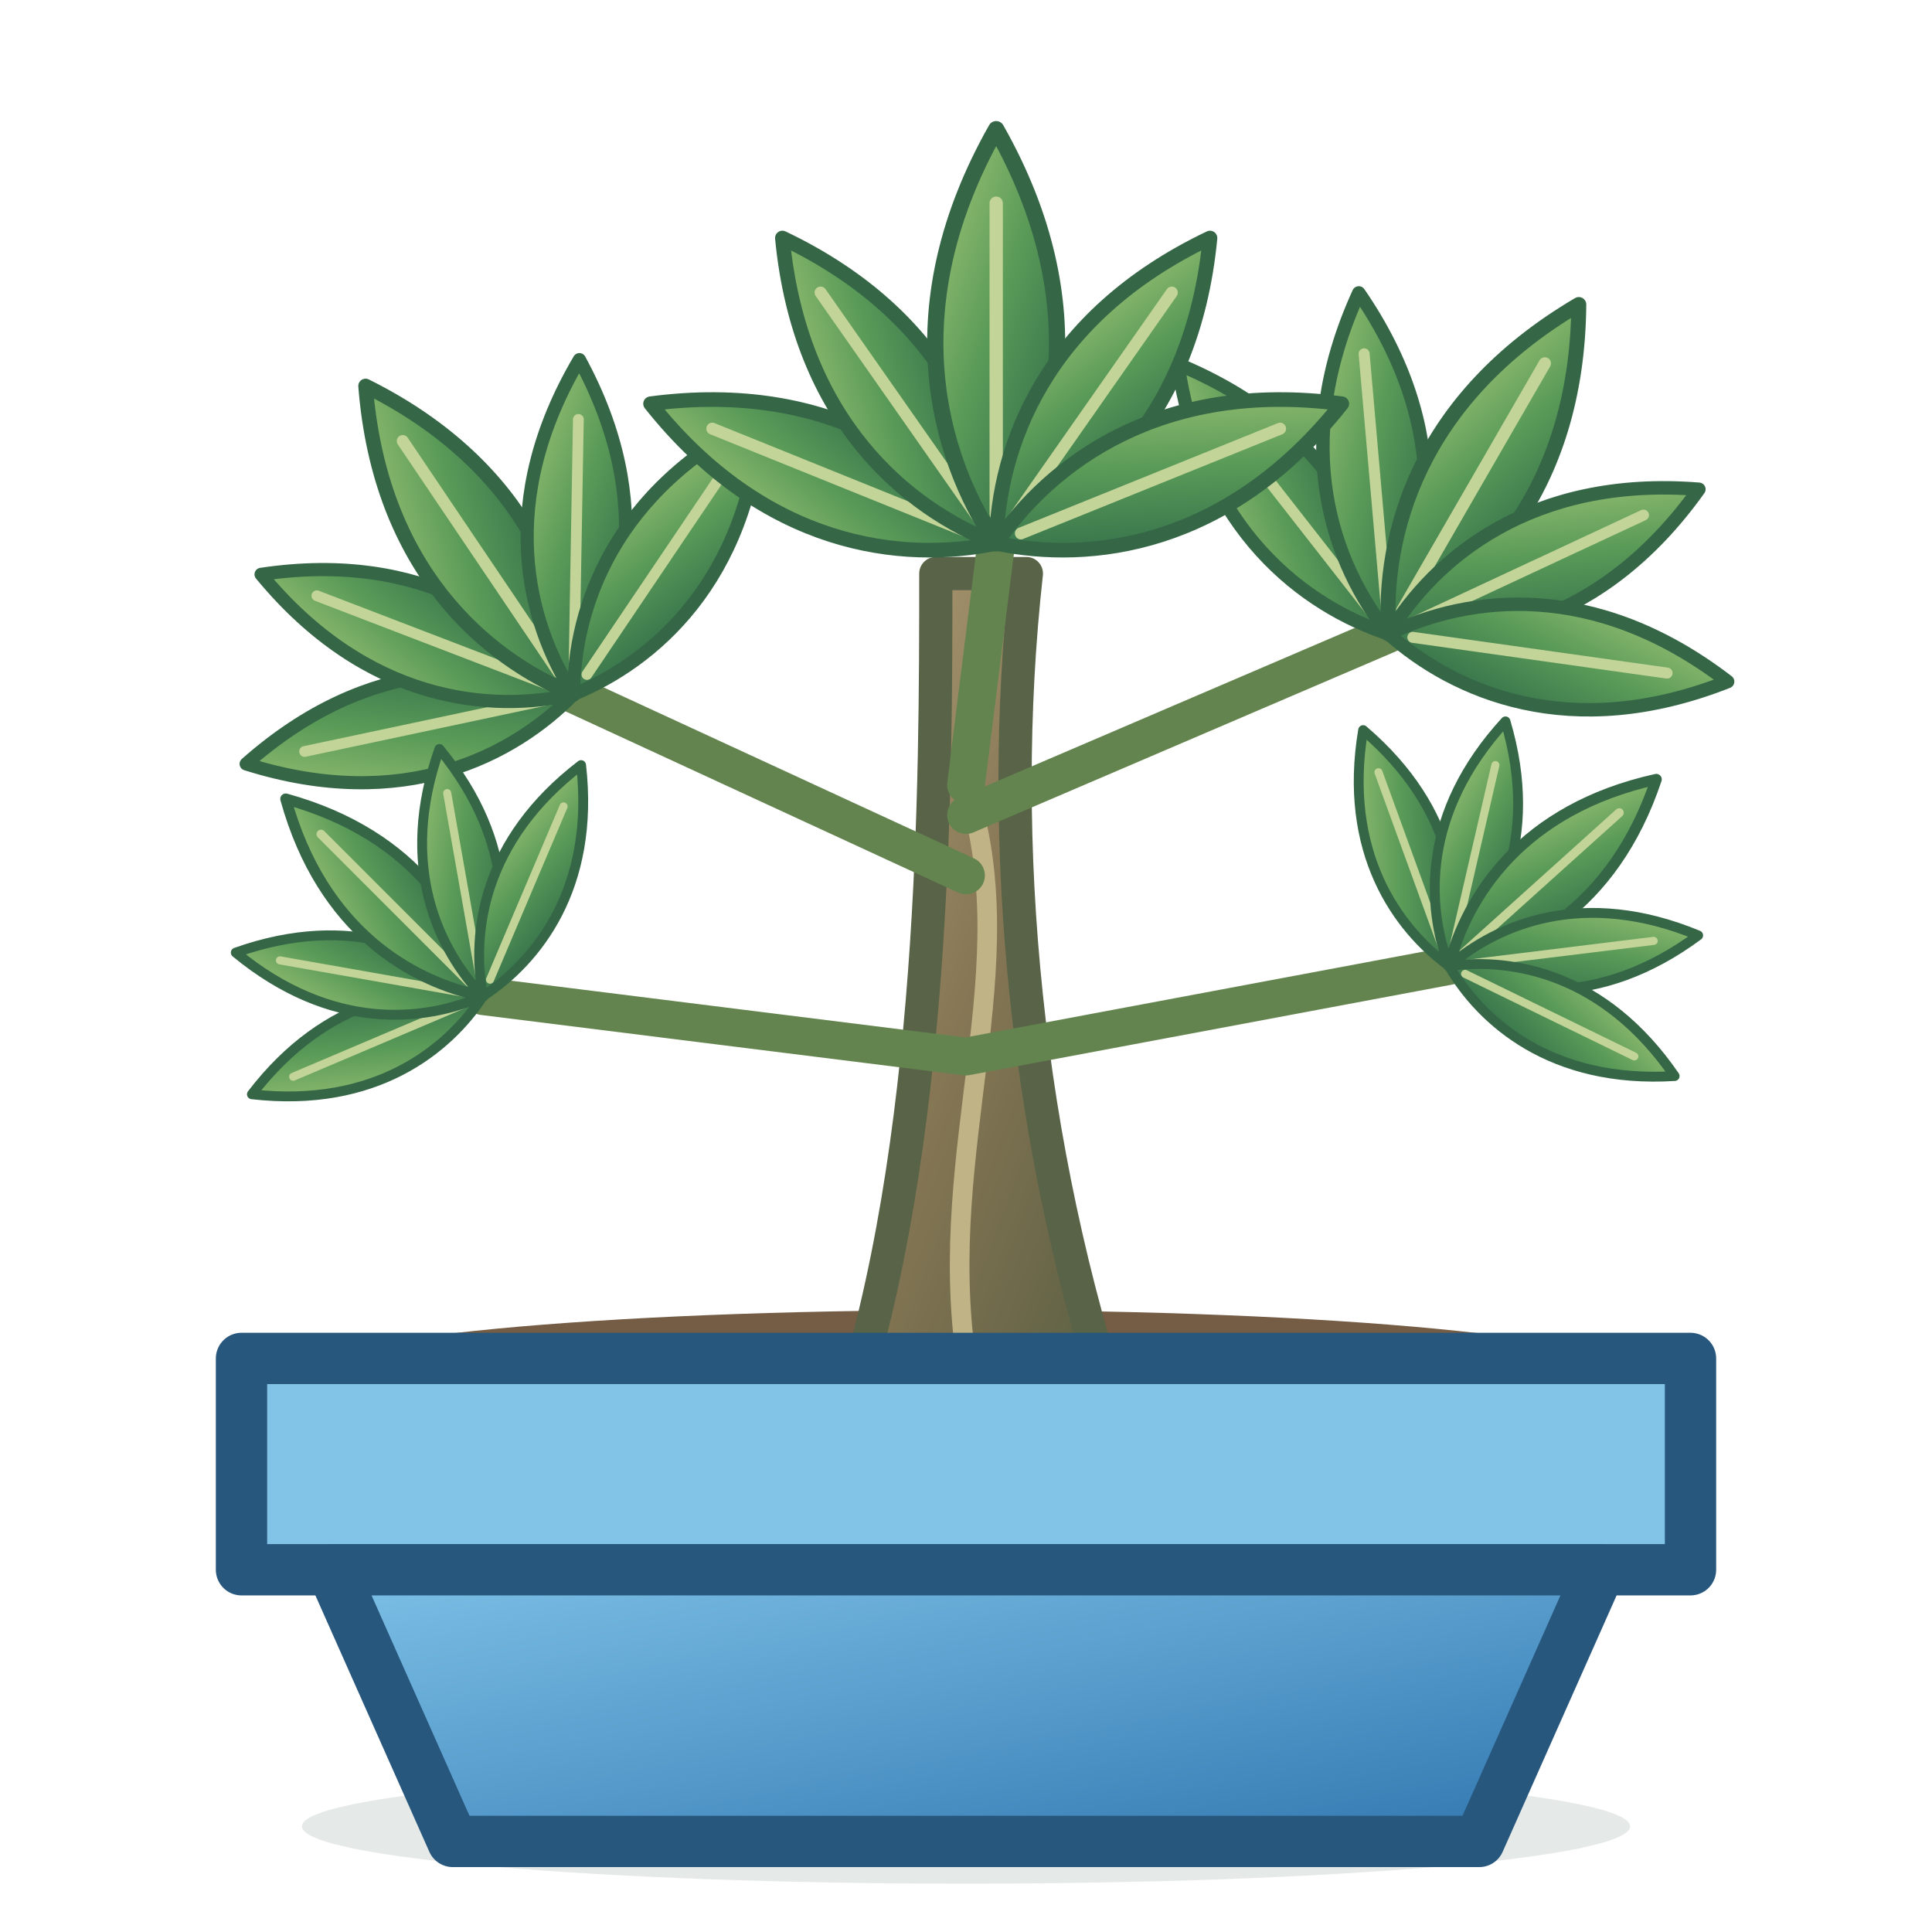
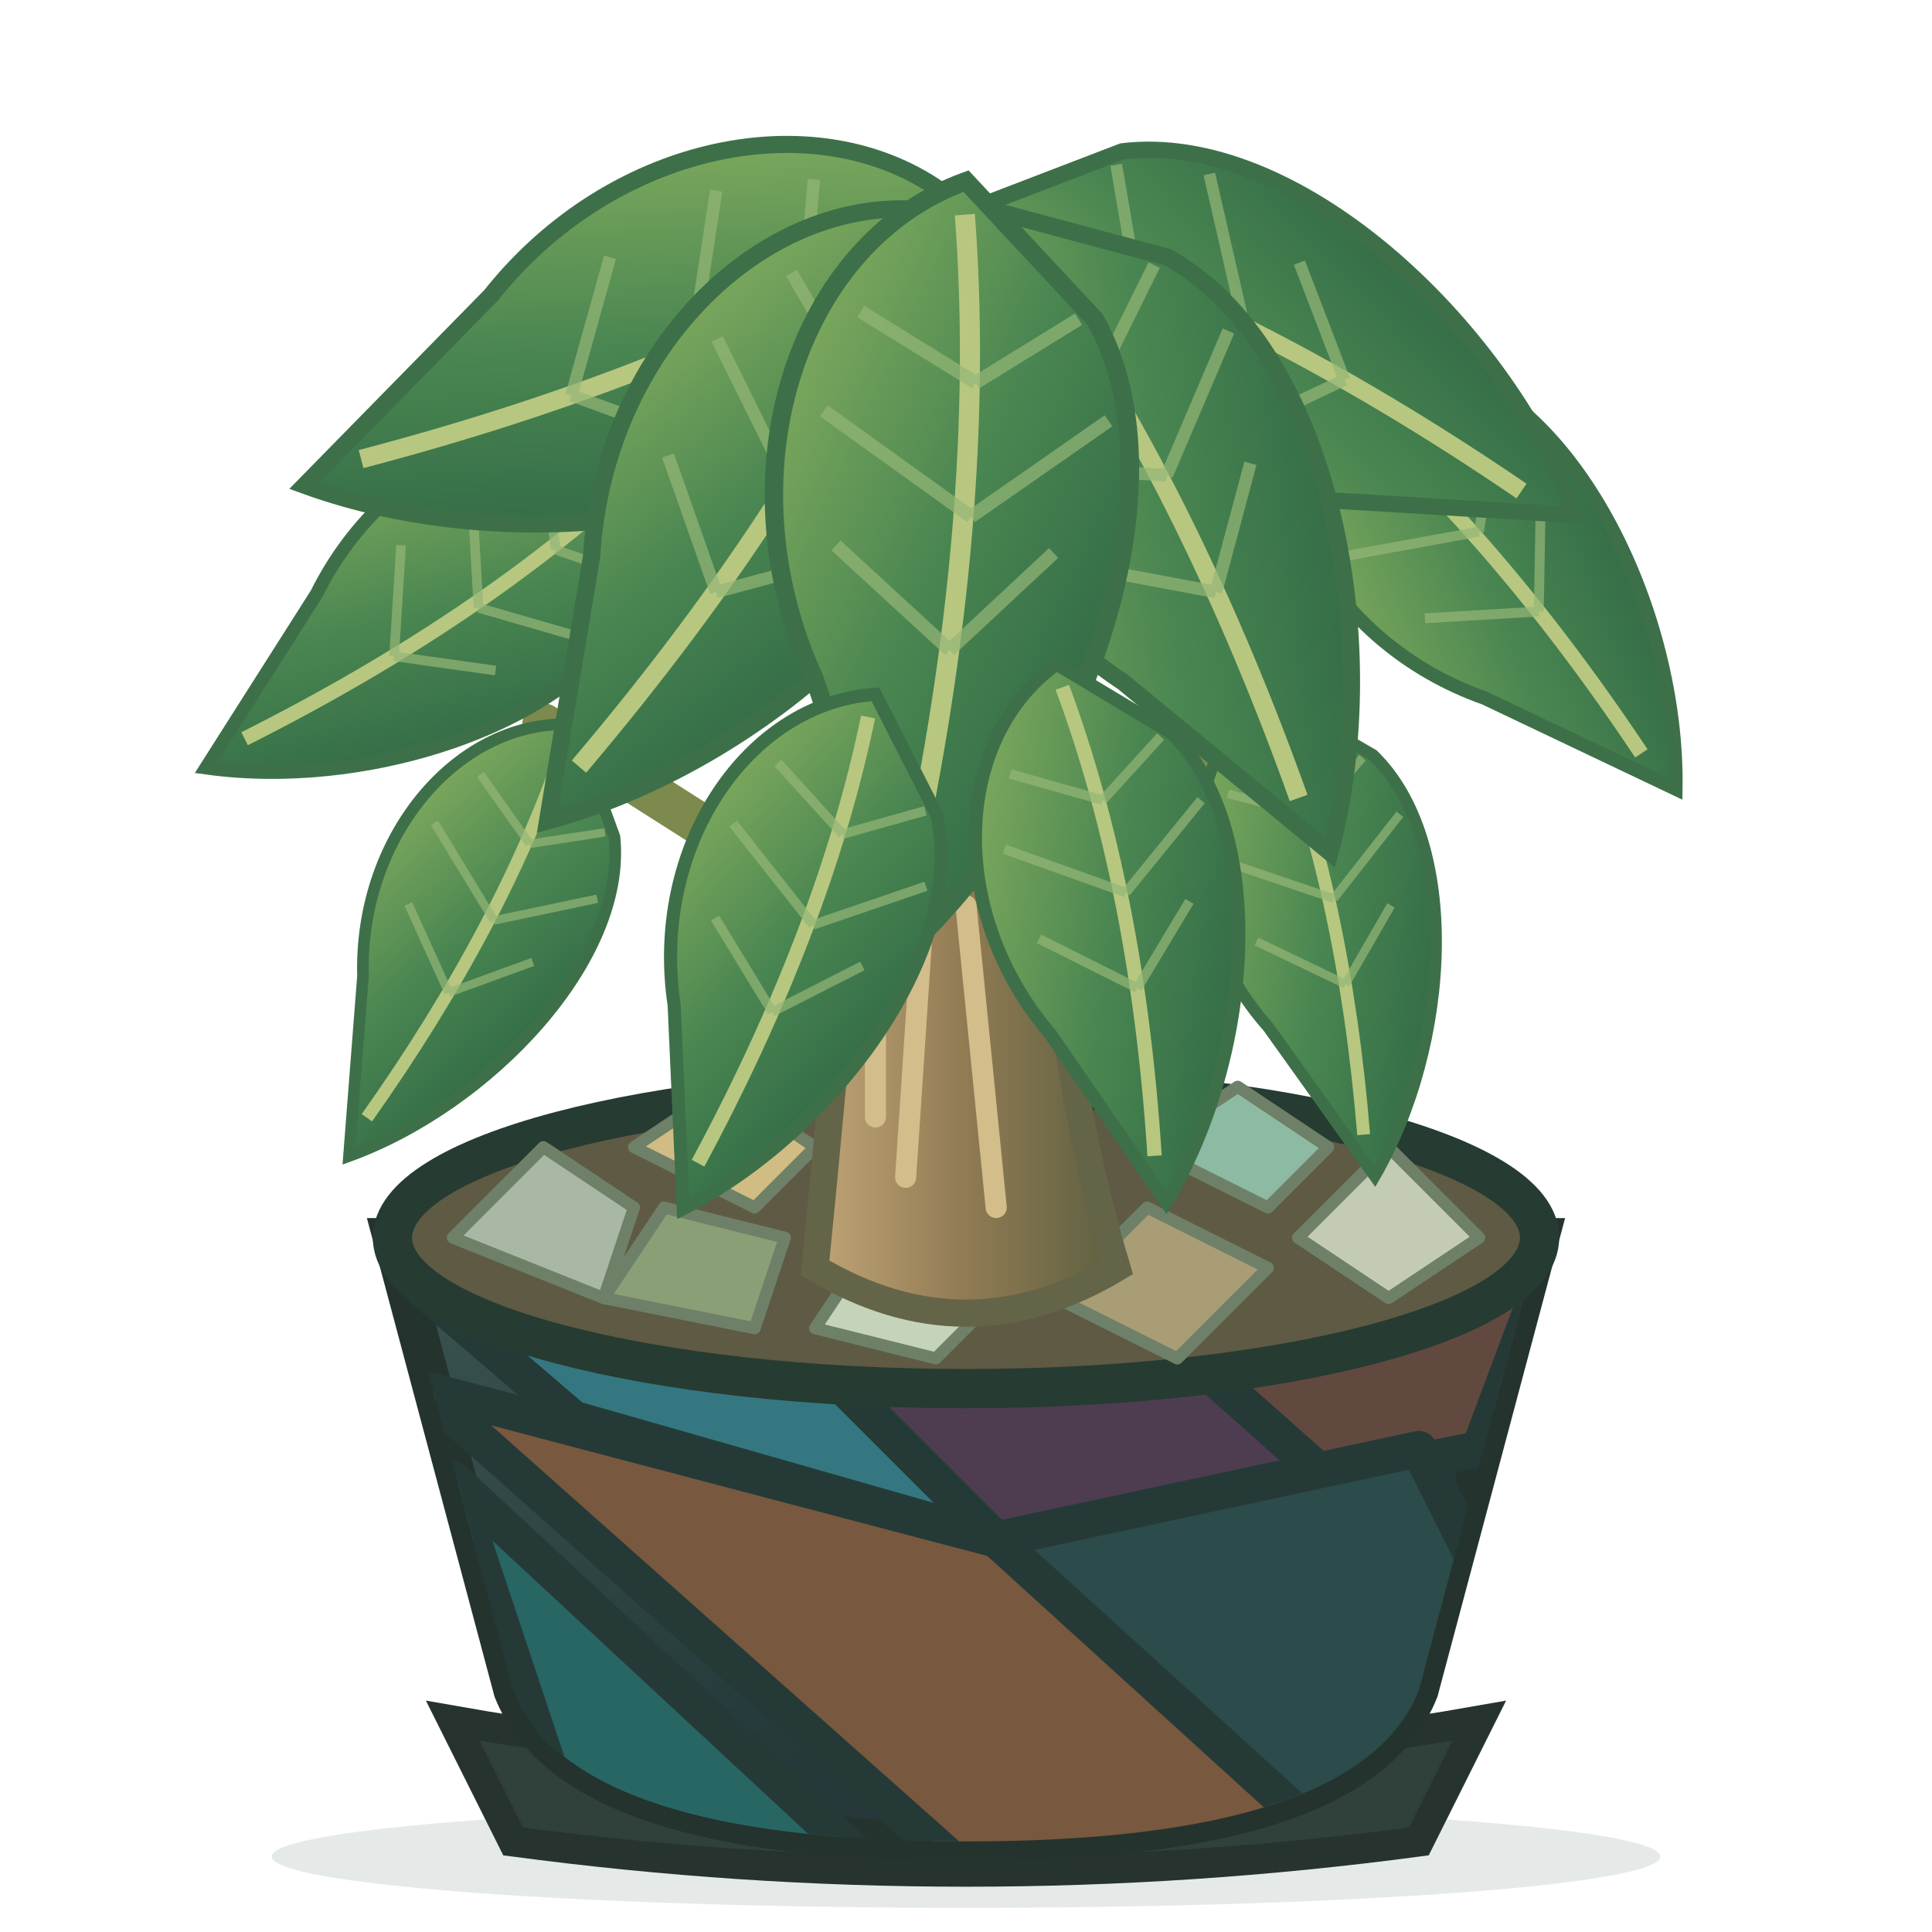
<svg xmlns="http://www.w3.org/2000/svg" viewBox="0 0 64 64" role="img" aria-labelledby="pachira-glabra-title pachira-glabra-description" data-plant-slug="pachira-glabra" focusable="false">
  <defs>
-     <linearGradient id="pachira-pot" x1="0" x2="0.9" y1="0" y2="1">
-       <stop offset="0" stop-color="#7dc1e7" />
-       <stop offset="1" stop-color="#347ab2" />
+     <linearGradient id="p21-painted-pot" x1="0" y1="0" x2="1" y2="1">
+       <stop offset="0" stop-color="#3c5551" />
+       <stop offset="0.55" stop-color="#263b3b" />
+       <stop offset="1" stop-color="#242e31" />
    </linearGradient>
-     <linearGradient id="money-leaf" x1="0" y1="0" x2="0.85" y2="1">
-       <stop offset="0" stop-color="#a6c879" />
-       <stop offset="0.5" stop-color="#5a9b58" />
-       <stop offset="1" stop-color="#2e6948" />
+     <linearGradient id="p21-trunk-color" x1="0" y1="0" x2="1" y2="0">
+       <stop offset="0" stop-color="#c0a477" />
+       <stop offset="0.48" stop-color="#927c54" />
+       <stop offset="1" stop-color="#5d6041" />
    </linearGradient>
-     <linearGradient id="money-trunk" x1="0" y1="0" x2="0.85" y2="1">
-       <stop offset="0" stop-color="#af9e76" />
-       <stop offset="0.5" stop-color="#877755" />
-       <stop offset="1" stop-color="#5e6144" />
+     <linearGradient id="p21-leaf-color" x1="0" y1="0" x2="1" y2="0.9">
+       <stop offset="0" stop-color="#8eb461" />
+       <stop offset="0.5" stop-color="#4a8651" />
+       <stop offset="1" stop-color="#285f42" />
    </linearGradient>
-     <g id="money-blade">
-       <path d="M0 0C-2-3-3.4-8 0-14 3.4-8 2-3 0 0Z" fill="url(#money-leaf)" stroke="#356747" stroke-width="0.55" stroke-linecap="round" stroke-linejoin="round" />
-       <path d="M0-1v-10.5" fill="none" stroke="#c2d498" stroke-width="0.45" stroke-linecap="round" stroke-linejoin="round" />
-     </g>
-     <g id="money-fan">
-       <use href="#money-blade" transform="rotate(-68) scale(0.9)" />
-       <use href="#money-blade" transform="rotate(-35) scale(0.9)" />
-       <use href="#money-blade" transform="rotate(0) scale(1)" />
-       <use href="#money-blade" transform="rotate(35) scale(0.9)" />
-       <use href="#money-blade" transform="rotate(68) scale(0.9)" />
+     <clipPath id="p21-pot-surface">
+       <path d="M13 41H51L47 56Q45 61 32 61Q19 61 17 56Z" />
+     </clipPath>
+     <g id="p21-drooping-leaf">
+       <path d="M0 0C-5 2-7 9-4 15L-1 23C4 18 7 9 4 4Z" fill="url(#p21-leaf-color)" stroke="#3d7048" stroke-width="0.55" />
+       <path d="M0 1Q1 10-1 21" fill="none" stroke="#b7c77f" stroke-width="0.6" />
+       <path d="M0.5 6-3 4M0.5 10-4 7M0 14-3.5 11M0.5 6 3.5 4M0.5 10 4.5 7M0 14 3 11" fill="none" stroke="#94b676" stroke-width="0.4" opacity="0.7" />
    </g>
  </defs>
-   <ellipse cx="32" cy="60.5" rx="22" ry="1.9" fill="#244b3b" stroke="none" stroke-width="0" opacity="0.12" />
-   <ellipse cx="32" cy="45.5" rx="22" ry="2.1" fill="#745c45" stroke="none" stroke-width="1" />
-   <path d="M28 47c3-9 3-21 3-28h3c-1 9 0 19 3 28Z" fill="url(#money-trunk)" stroke="#586348" stroke-width="1.1" stroke-linecap="round" stroke-linejoin="round" />
-   <path d="M32 45c-1-7 2-13 0-19" fill="none" stroke="#c0b386" stroke-width="0.65" stroke-linecap="round" stroke-linejoin="round" />
-   <path d="M32 29L19 23M32 27L46 21M32 35L16 33M32 35L48 32M32 26L33 18" fill="none" stroke="#63844e" stroke-width="1.25" stroke-linecap="round" stroke-linejoin="round" />
-   <use href="#money-fan" transform="translate(19 23) rotate(-34) scale(0.88)" />
-   <use href="#money-fan" transform="translate(46 21) rotate(30) scale(0.9)" />
-   <use href="#money-fan" transform="translate(16 33) rotate(-45) scale(0.66)" />
-   <use href="#money-fan" transform="translate(48 32) rotate(48) scale(0.66)" />
-   <use href="#money-fan" transform="translate(33 18) rotate(0) scale(0.98)" />
-   <path d="M8 45h48v7H8z" fill="#82c4e8" stroke="#28577e" stroke-linejoin="round" stroke-width="1.7" />
-   <path d="m11 52 4 9h34l4-9Z" fill="url(#pachira-pot)" stroke="#28577e" stroke-linejoin="round" stroke-width="1.7" />
+   <ellipse cx="32" cy="61.5" rx="23" ry="1.7" fill="#244b3b" opacity="0.12" />
+   <path d="M15 57Q32 60 49 57L47 61Q32 63 17 61Z" fill="#30413c" stroke="#26332e" stroke-width="1" />
+   <path d="M13 41H51L47 56Q45 61 32 61Q19 61 17 56Z" fill="url(#p21-painted-pot)" stroke="#24332d" stroke-width="1.3" />
+   <g clip-path="url(#p21-pot-surface)" stroke="#253a37" stroke-width="1.2" stroke-linejoin="round">
+     <path d="M12 41L23 41 33 51 19 47Z" fill="#347780" />
+     <path d="M23 41L35 41 44 49 33 51Z" fill="#4e3d50" />
+     <path d="M35 41L52 40 49 48 44 49Z" fill="#62493f" />
+     <path d="M14 46L33 51 45 61 32 62Z" fill="#78583f" />
+     <path d="M15 49L29 62 19 61Z" fill="#286664" />
+     <path d="M33 51L47 48 52 58 44 61Z" fill="#2c4b4b" />
+   </g>
+   <ellipse cx="32" cy="41" rx="19" ry="5" fill="#5e5a43" stroke="#263b32" stroke-width="1.3" />
+   <g stroke="#6f8068" stroke-width="0.4" stroke-linejoin="round">
+     <path d="M15 41l3-3 3 2-1 3Z" fill="#a9b8a4" />
+     <path d="M20 43l2-3 4 1-1 3Z" fill="#8b9f77" />
+     <path d="M21 38l3-2 3 2-2 2Z" fill="#d1bd83" />
+     <path d="M38 38l3-2 3 2-2 2Z" fill="#8dbaa2" />
+     <path d="M43 41l3-3 3 3-3 2Z" fill="#c3cbb5" />
+     <path d="M35 43l3-3 4 2-3 3Z" fill="#a99d75" />
+     <path d="M27 44l2-3 4 2-2 2Z" fill="#c4d3b9" />
+   </g>
+   <path d="M27 42Q28 32 29 19L32 15 35 19Q34 32 37 42Q32 45 27 42Z" fill="url(#p21-trunk-color)" stroke="#646449" stroke-width="0.9" />
+   <path d="M30 39L31 24M33 40L32 30M29 34L29 37" fill="none" stroke="#d2bd8b" stroke-width="0.7" stroke-linecap="round" />
+   <path d="M31 25L22 15M33 23L43 12M32 20L31 8M29 31L18 24M35 29L43 23" fill="none" stroke="#7d8a4d" stroke-width="1.4" stroke-linecap="round" />
+   <use href="#p21-drooping-leaf" transform="translate(22 15) rotate(53) scale(0.8)" />
+   <use href="#p21-drooping-leaf" transform="translate(43 12) rotate(-44) scale(0.82)" />
+   <use href="#p21-drooping-leaf" transform="translate(19 24) rotate(25) scale(0.7)" />
+   <use href="#p21-drooping-leaf" transform="translate(42 23) rotate(-15) scale(0.71)" />
+   <use href="#p21-drooping-leaf" transform="translate(32 7) rotate(65) scale(1.03)" />
+   <use href="#p21-drooping-leaf" transform="translate(32 7) rotate(-66) scale(0.98)" />
+   <use href="#p21-drooping-leaf" transform="translate(31 7) rotate(30) scale(1.04)" />
+   <use href="#p21-drooping-leaf" transform="translate(33 7) rotate(-30) scale(1.04)" />
+   <use href="#p21-drooping-leaf" transform="translate(32 6) rotate(2) scale(1.11)" />
+   <use href="#p21-drooping-leaf" transform="translate(29 23) rotate(18) scale(0.79)" />
+   <use href="#p21-drooping-leaf" transform="translate(35 22) rotate(-14) scale(0.79)" />
</svg>
